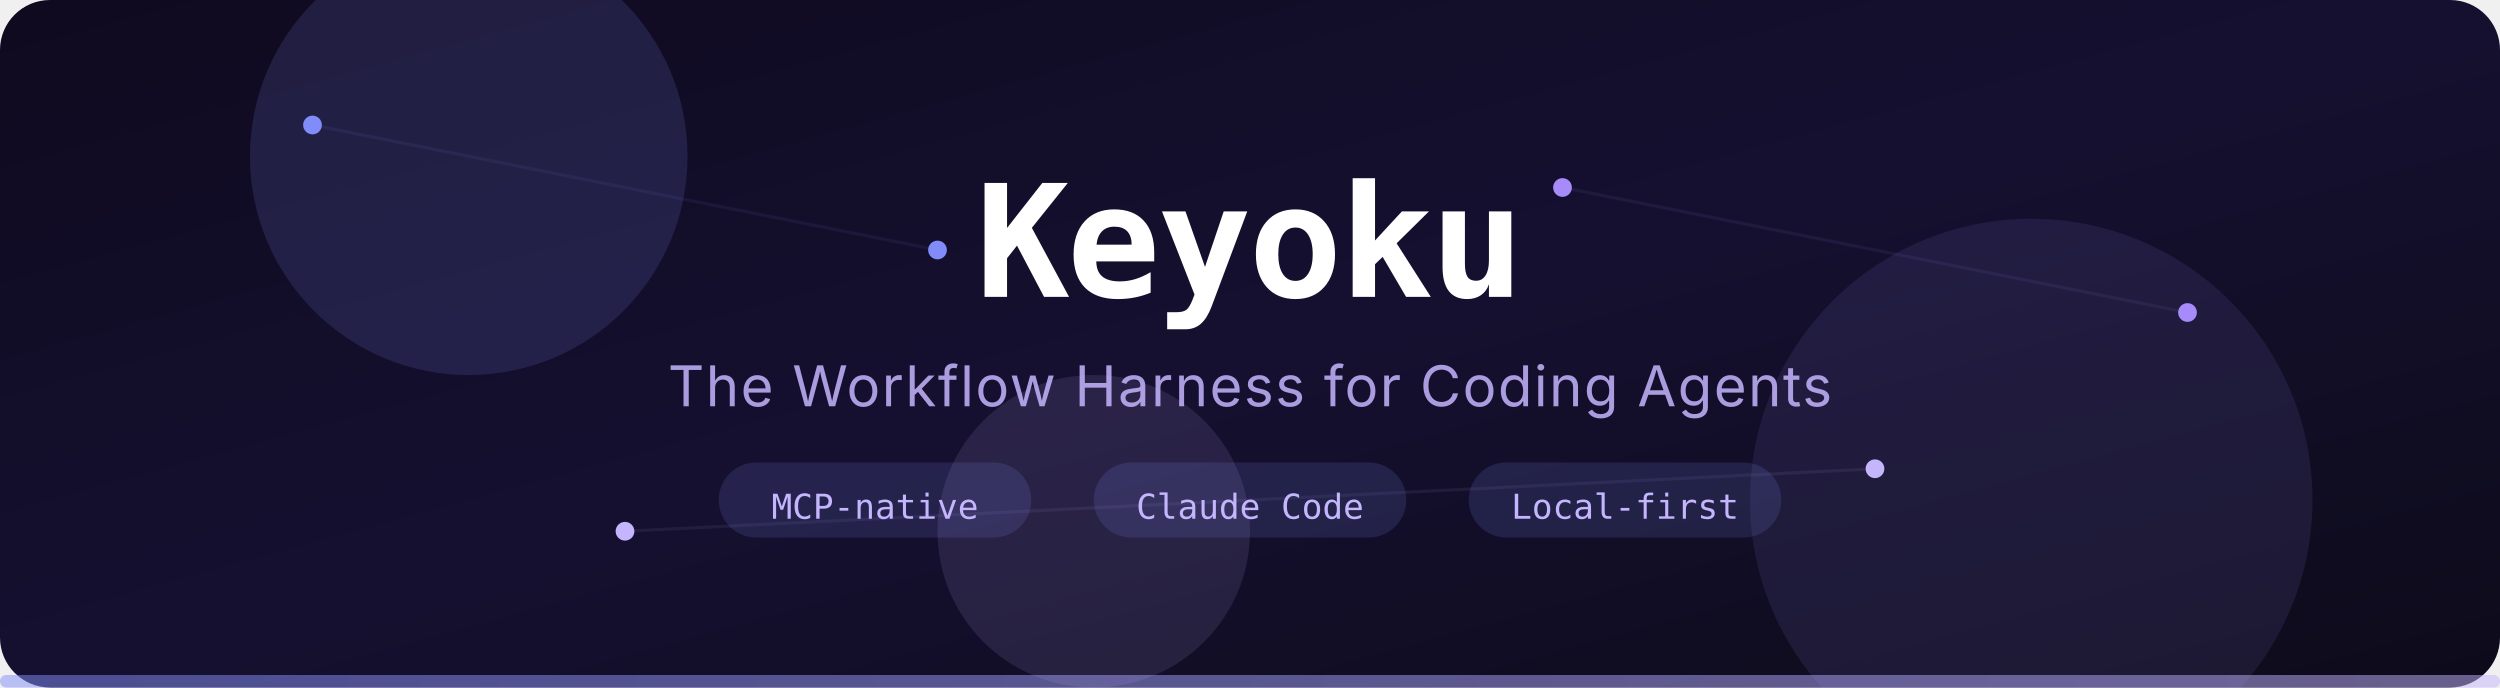
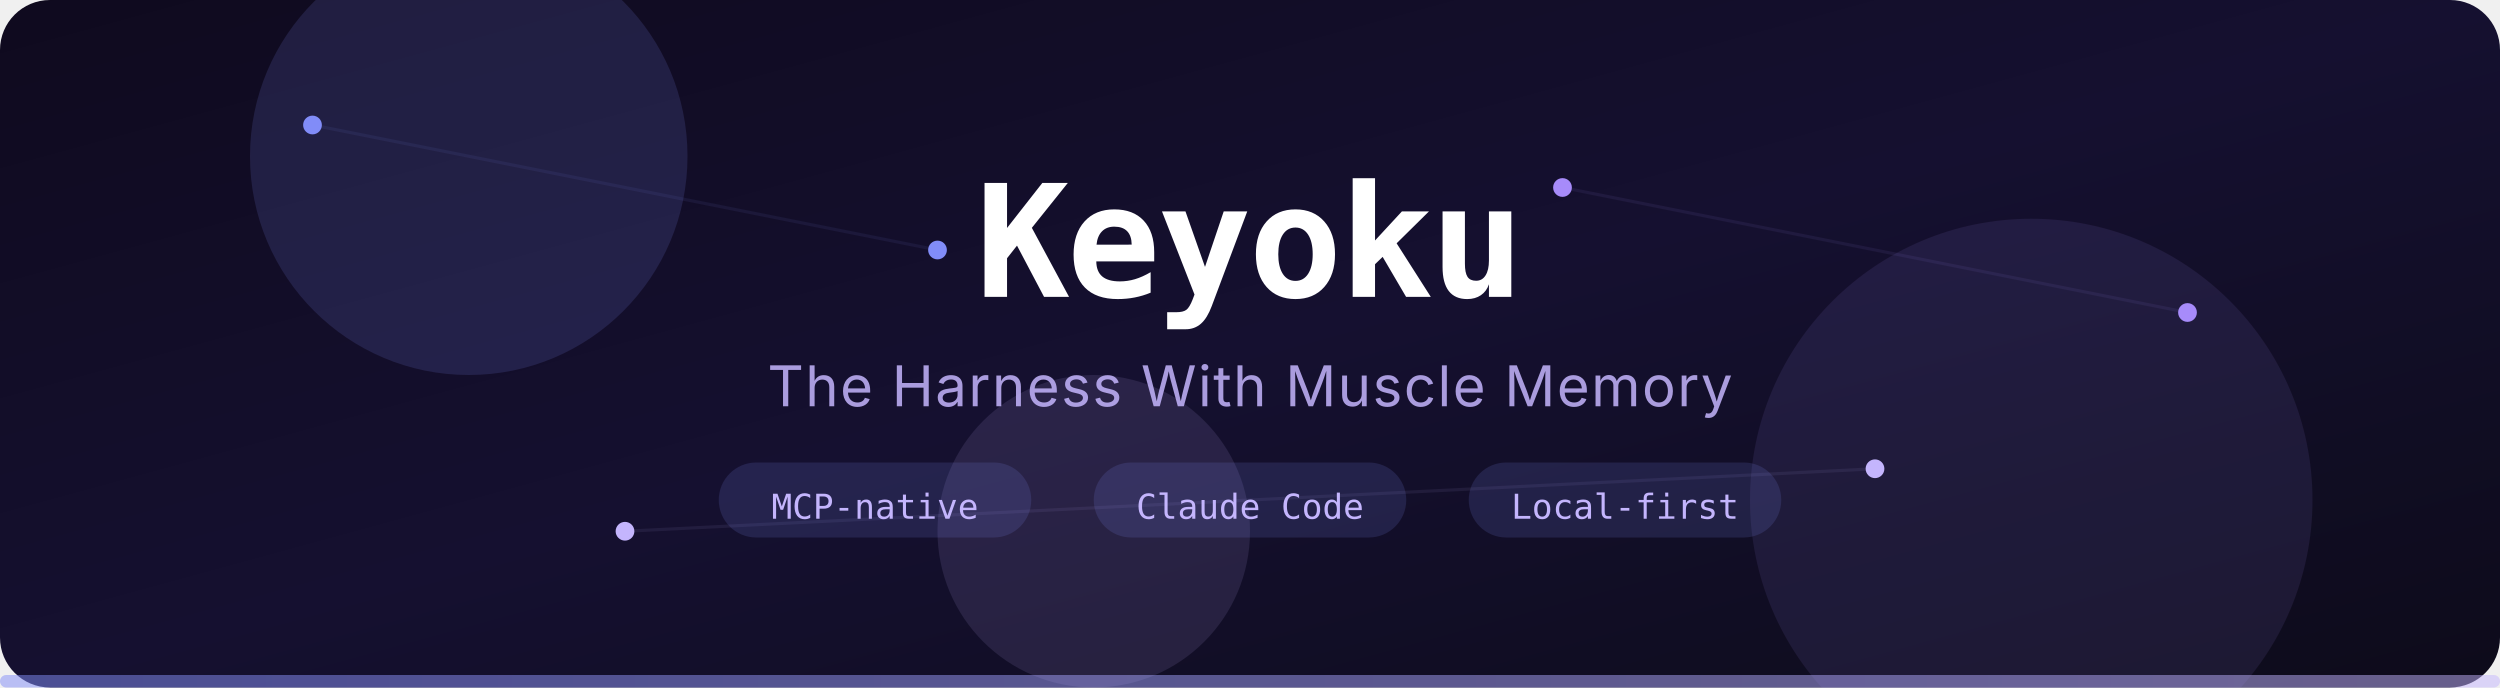
<svg xmlns="http://www.w3.org/2000/svg" width="800" height="220" viewBox="0 0 800 220">
  <defs>
    <linearGradient id="bg" x1="0%" y1="0%" x2="100%" y2="100%">
      <stop offset="0%" style="stop-color:#0f0a1e;stop-opacity:1" />
      <stop offset="50%" style="stop-color:#151030;stop-opacity:1" />
      <stop offset="100%" style="stop-color:#0d0b1a;stop-opacity:1" />
    </linearGradient>
    <linearGradient id="accent" x1="0%" y1="0%" x2="100%" y2="0%">
      <stop offset="0%" style="stop-color:#818cf8;stop-opacity:1" />
      <stop offset="100%" style="stop-color:#c4b5fd;stop-opacity:1" />
    </linearGradient>
  </defs>
  <style>
    .orb1 { animation: float1 7s ease-in-out infinite; }
    .orb2 { animation: float2 9s ease-in-out infinite; }
    .orb3 { animation: float3 6s ease-in-out infinite; }
    .pulse { animation: pulse 4s ease-in-out infinite; }
    @keyframes float1 {
      0%, 100% { transform: translate(0, 0); opacity: 0.15; }
      50% { transform: translate(12px, -6px); opacity: 0.25; }
    }
    @keyframes float2 {
      0%, 100% { transform: translate(0, 0); opacity: 0.1; }
      50% { transform: translate(-10px, 8px); opacity: 0.2; }
    }
    @keyframes float3 {
      0%, 100% { transform: translate(0, 0); opacity: 0.12; }
      50% { transform: translate(6px, -10px); opacity: 0.22; }
    }
    @keyframes pulse {
      0%, 100% { opacity: 0.3; }
      50% { opacity: 0.6; }
    }
  </style>
  <rect width="800" height="220" rx="16" fill="url(#bg)" />
  <rect x="0" y="216" width="800" height="4" rx="2" fill="url(#accent)" opacity="0.5" />
  <circle class="orb1" cx="150" cy="50" r="70" fill="#818cf8" opacity="0.15" />
  <circle class="orb2" cx="650" cy="160" r="90" fill="#a78bfa" opacity="0.1" />
  <circle class="orb3" cx="350" cy="170" r="50" fill="#c4b5fd" opacity="0.12" />
  <g opacity="0.08">
    <line x1="100" y1="40" x2="300" y2="80" stroke="#818cf8" stroke-width="1" />
    <line x1="500" y1="60" x2="700" y2="100" stroke="#a78bfa" stroke-width="1" />
    <line x1="200" y1="170" x2="600" y2="150" stroke="#c4b5fd" stroke-width="1" />
  </g>
  <circle class="pulse" cx="100" cy="40" r="3" fill="#818cf8" />
  <circle class="pulse" cx="300" cy="80" r="3" fill="#818cf8" style="animation-delay: 1s" />
  <circle class="pulse" cx="500" cy="60" r="3" fill="#a78bfa" style="animation-delay: 2s" />
  <circle class="pulse" cx="700" cy="100" r="3" fill="#a78bfa" style="animation-delay: 0.5s" />
  <circle class="pulse" cx="200" cy="170" r="3" fill="#c4b5fd" style="animation-delay: 1.5s" />
  <circle class="pulse" cx="600" cy="150" r="3" fill="#c4b5fd" style="animation-delay: 3s" />
  <text x="400" y="95" font-family="ui-monospace, 'SF Mono', 'Cascadia Code', 'Fira Code', Menlo, monospace" font-size="50" font-weight="700" fill="white" text-anchor="middle" letter-spacing="-1">
    Keyoku
  </text>
  <text x="400" y="130" font-family="ui-sans-serif, system-ui, -apple-system, 'Segoe UI', sans-serif" font-size="18" fill="#c4b5fd" text-anchor="middle" letter-spacing="0.5" opacity="0.85">
-     The Workflow Harness for Coding Agents
+     The Harness With Muscle Memory
  </text>
  <g transform="translate(400, 162)" text-anchor="middle">
    <rect x="-170" y="-14" width="100" height="24" rx="12" fill="#818cf8" opacity="0.15" />
    <text x="-120" y="4" font-family="ui-monospace, monospace" font-size="11" fill="#c4b5fd">MCP-native</text>
    <rect x="-50" y="-14" width="100" height="24" rx="12" fill="#818cf8" opacity="0.15" />
    <text x="0" y="4" font-family="ui-monospace, monospace" font-size="11" fill="#c4b5fd">Claude Code</text>
    <rect x="70" y="-14" width="100" height="24" rx="12" fill="#818cf8" opacity="0.15" />
    <text x="120" y="4" font-family="ui-monospace, monospace" font-size="11" fill="#c4b5fd">Local-first</text>
  </g>
</svg>
